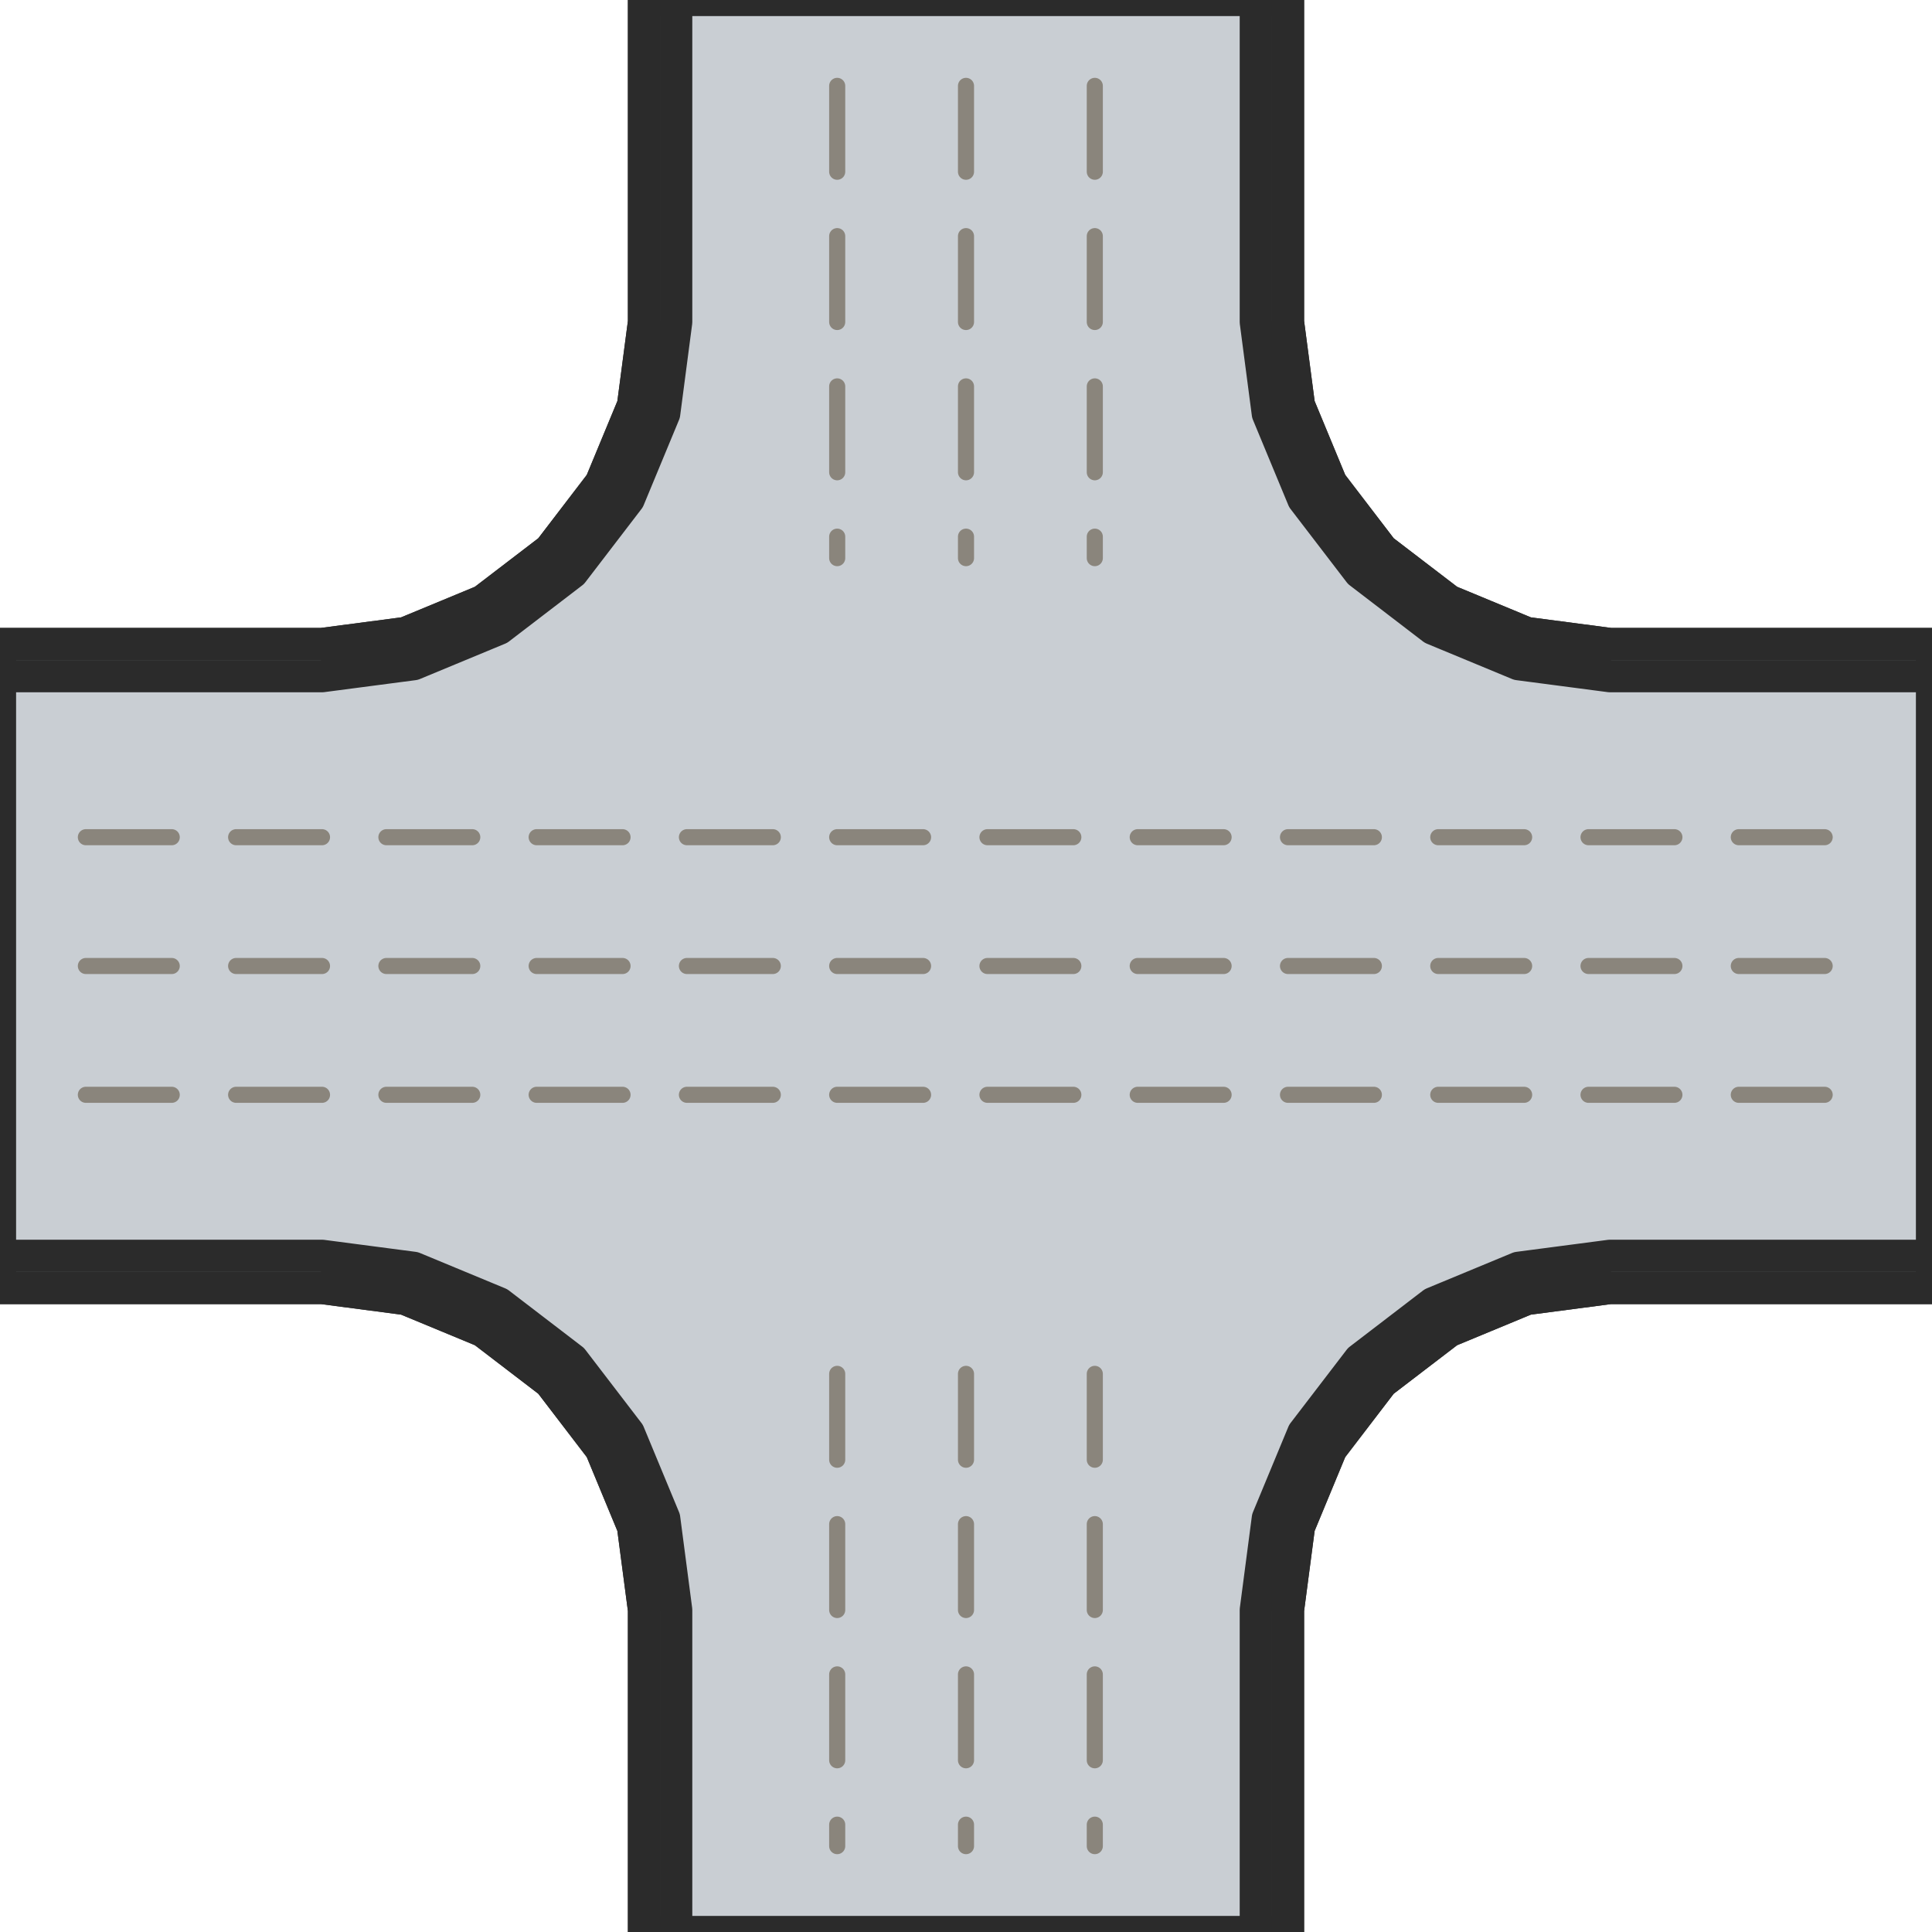
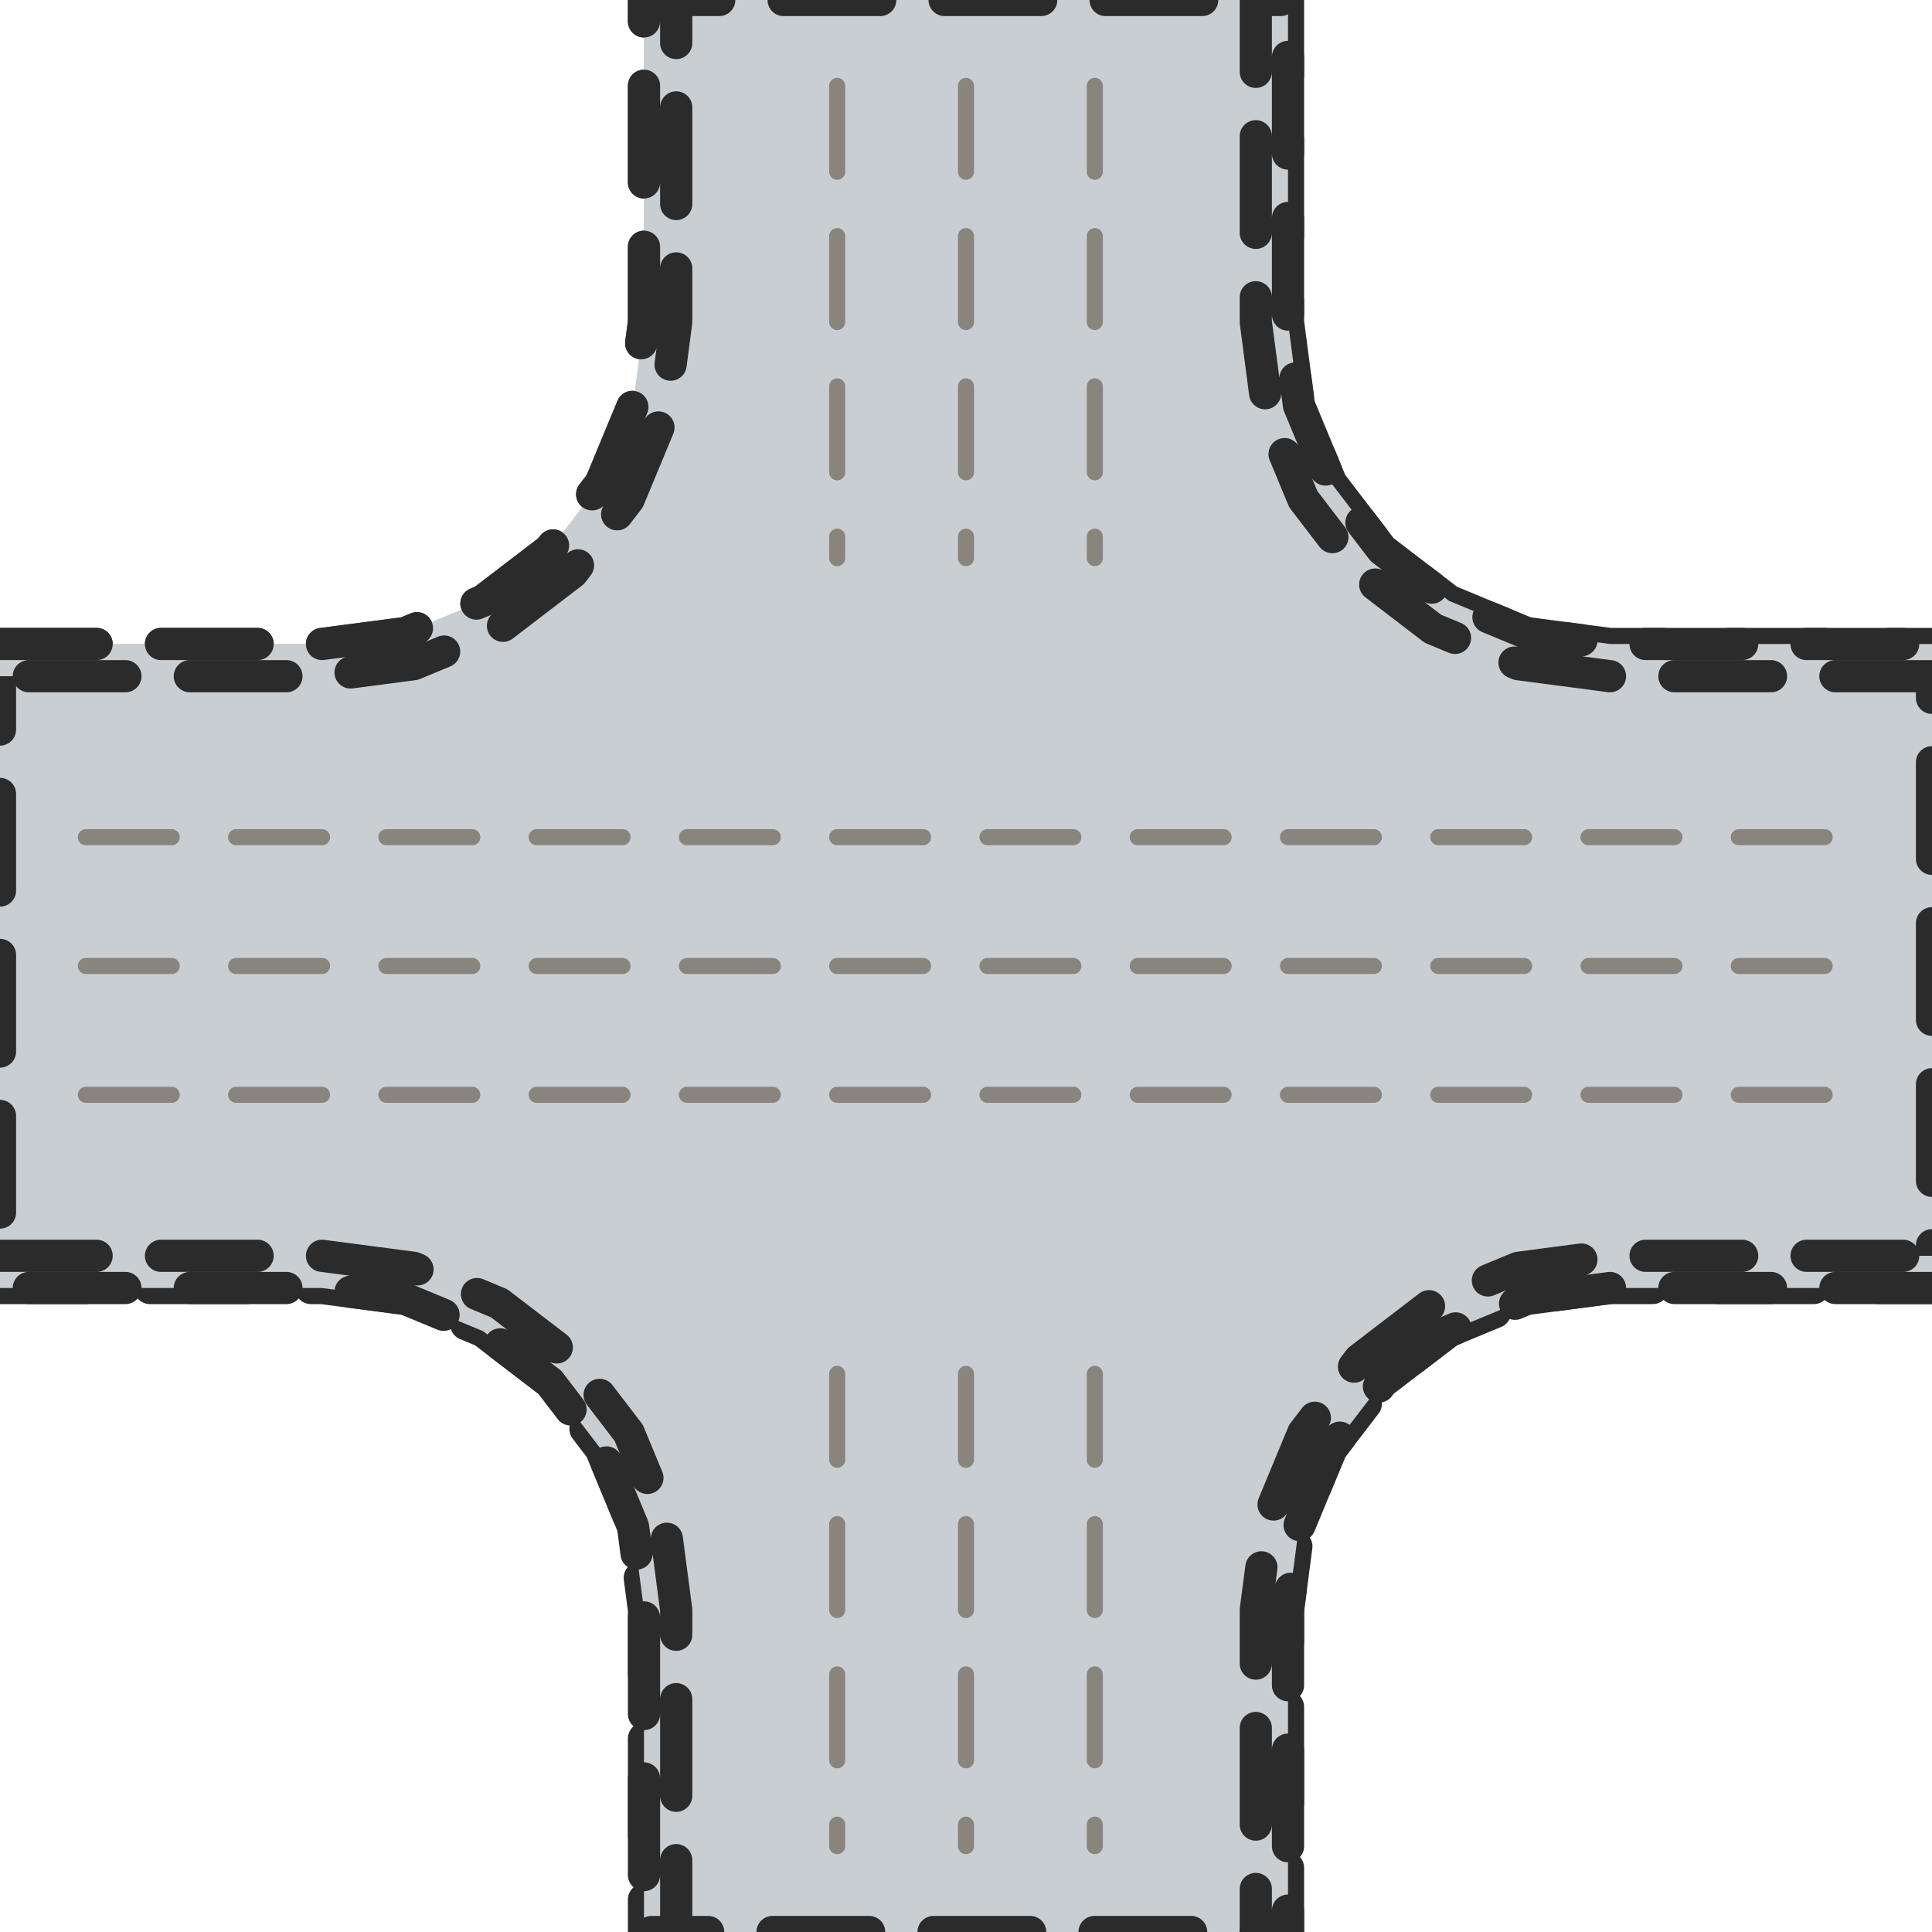
<svg xmlns="http://www.w3.org/2000/svg" viewBox="0 0 90 90" width="180" height="180" preserveAspectRatio="none" stroke-linejoin="round" stroke-linecap="round">
-   <polygon points="0,30 15,30 18.88,29.49 22.5,27.99 25.61,25.61 27.99,22.5 29.49,18.88 30,15 30,0 60,0 60,15 60.51,18.88 62.01,22.5 64.39,25.61 67.5,27.99 71.12,29.49 75,30 90,30 90,60 75,60 71.12,60.51 67.5,62.01 64.39,64.39 62.01,67.5 60.51,71.12 60,75 60,90 30,90 30,75 29.49,71.12 27.99,67.5 25.61,64.39 22.5,62.01 18.88,60.51 15,60 0,60" fill="#c9ced3" stroke="#2b2b2b" stroke-width="1.5" />
+   <polygon points="0,30 15,30 18.88,29.49 22.5,27.99 25.61,25.61 27.99,22.5 29.49,18.88 30,15 30,0 60,0 60,15 60.51,18.88 62.01,22.5 64.39,25.61 67.5,27.99 71.12,29.49 75,30 90,30 90,60 75,60 71.12,60.51 67.5,62.01 64.39,64.39 62.01,67.5 60.51,71.12 60,75 60,90 30,90 30,75 29.49,71.12 27.99,67.5 25.61,64.39 22.5,62.01 18.88,60.51 15,60 0,60" fill="#c9ced3" stroke="#2b2b2b" stroke-width="1.5" stroke-dasharray="4.5 3" />
  <polyline points="4,39 86,39" fill="none" stroke="#8a857c" stroke-width="0.75" stroke-dasharray="4 3" />
  <polyline points="4,45 86,45" fill="none" stroke="#8a857c" stroke-width="0.75" stroke-dasharray="4 3" />
  <polyline points="4,51 86,51" fill="none" stroke="#8a857c" stroke-width="0.75" stroke-dasharray="4 3" />
  <polyline points="39,64 39,86" fill="none" stroke="#8a857c" stroke-width="0.75" stroke-dasharray="4 3" />
  <polyline points="39,4 39,26" fill="none" stroke="#8a857c" stroke-width="0.75" stroke-dasharray="4 3" />
  <polyline points="45,64 45,86" fill="none" stroke="#8a857c" stroke-width="0.75" stroke-dasharray="4 3" />
  <polyline points="45,4 45,26" fill="none" stroke="#8a857c" stroke-width="0.75" stroke-dasharray="4 3" />
  <polyline points="51,64 51,86" fill="none" stroke="#8a857c" stroke-width="0.75" stroke-dasharray="4 3" />
  <polyline points="51,4 51,26" fill="none" stroke="#8a857c" stroke-width="0.75" stroke-dasharray="4 3" />
-   <polygon points="0,58.5 15,58.5 19.27,59.06 23.25,60.71 26.67,63.33 29.29,66.75 30.94,70.73 31.5,75 31.5,90 30,90 30,75 29.49,71.12 27.99,67.5 25.61,64.39 22.5,62.01 18.88,60.51 15,60 0,60" fill="#c9ced3" stroke="#2b2b2b" stroke-width="1.5" />
-   <polygon points="90,60 75,60 71.12,60.51 67.5,62.01 64.39,64.39 62.01,67.5 60.51,71.12 60,75 60,90 58.5,90 58.5,75 59.06,70.73 60.71,66.75 63.33,63.33 66.75,60.71 70.73,59.06 75,58.5 90,58.5" fill="#c9ced3" stroke="#2b2b2b" stroke-width="1.5" />
-   <polygon points="0,30 15,30 18.88,29.49 22.5,27.99 25.61,25.61 27.99,22.5 29.49,18.88 30,15 30,0 31.5,0 31.5,15 30.94,19.27 29.29,23.25 26.67,26.67 23.25,29.29 19.27,30.94 15,31.5 0,31.5" fill="#c9ced3" stroke="#2b2b2b" stroke-width="1.5" />
-   <polygon points="90,31.5 75,31.5 70.73,30.94 66.75,29.29 63.33,26.67 60.71,23.25 59.06,19.27 58.5,15 58.5,0 60,0 60,15 60.51,18.88 62.01,22.5 64.39,25.61 67.5,27.99 71.12,29.49 75,30 90,30" fill="#c9ced3" stroke="#2b2b2b" stroke-width="1.5" />
+   <polygon points="0,58.5 15,58.5 19.27,59.06 23.25,60.71 26.67,63.33 29.29,66.75 30.94,70.73 31.5,75 31.5,90 30,90 30,75 29.49,71.12 27.99,67.5 25.61,64.39 22.5,62.01 18.88,60.51 15,60 0,60" fill="#c9ced3" stroke="#2b2b2b" stroke-width="1.5" stroke-dasharray="4.5 3" />
+   <polygon points="90,60 75,60 71.12,60.51 67.5,62.01 64.39,64.39 62.01,67.5 60.51,71.12 60,75 60,90 58.5,90 58.5,75 59.06,70.73 60.71,66.75 63.33,63.33 66.75,60.71 70.73,59.06 75,58.5 90,58.5" fill="#c9ced3" stroke="#2b2b2b" stroke-width="1.5" stroke-dasharray="4.5 3" />
+   <polygon points="0,30 15,30 18.88,29.49 22.5,27.99 25.61,25.61 27.99,22.5 29.49,18.88 30,15 30,0 31.5,0 31.5,15 30.94,19.27 29.29,23.25 26.67,26.67 23.25,29.29 19.27,30.94 15,31.5 0,31.5" fill="#c9ced3" stroke="#2b2b2b" stroke-width="1.5" stroke-dasharray="4.5 3" />
+   <polygon points="90,31.5 75,31.5 70.73,30.94 66.75,29.29 63.33,26.67 60.71,23.25 59.06,19.27 58.5,15 58.5,0 60,0 60,15 60.51,18.88 62.01,22.5 64.39,25.61 67.5,27.99 71.12,29.49 75,30 90,30" fill="#c9ced3" stroke="#2b2b2b" stroke-width="1.5" stroke-dasharray="4.5 3" />
</svg>
